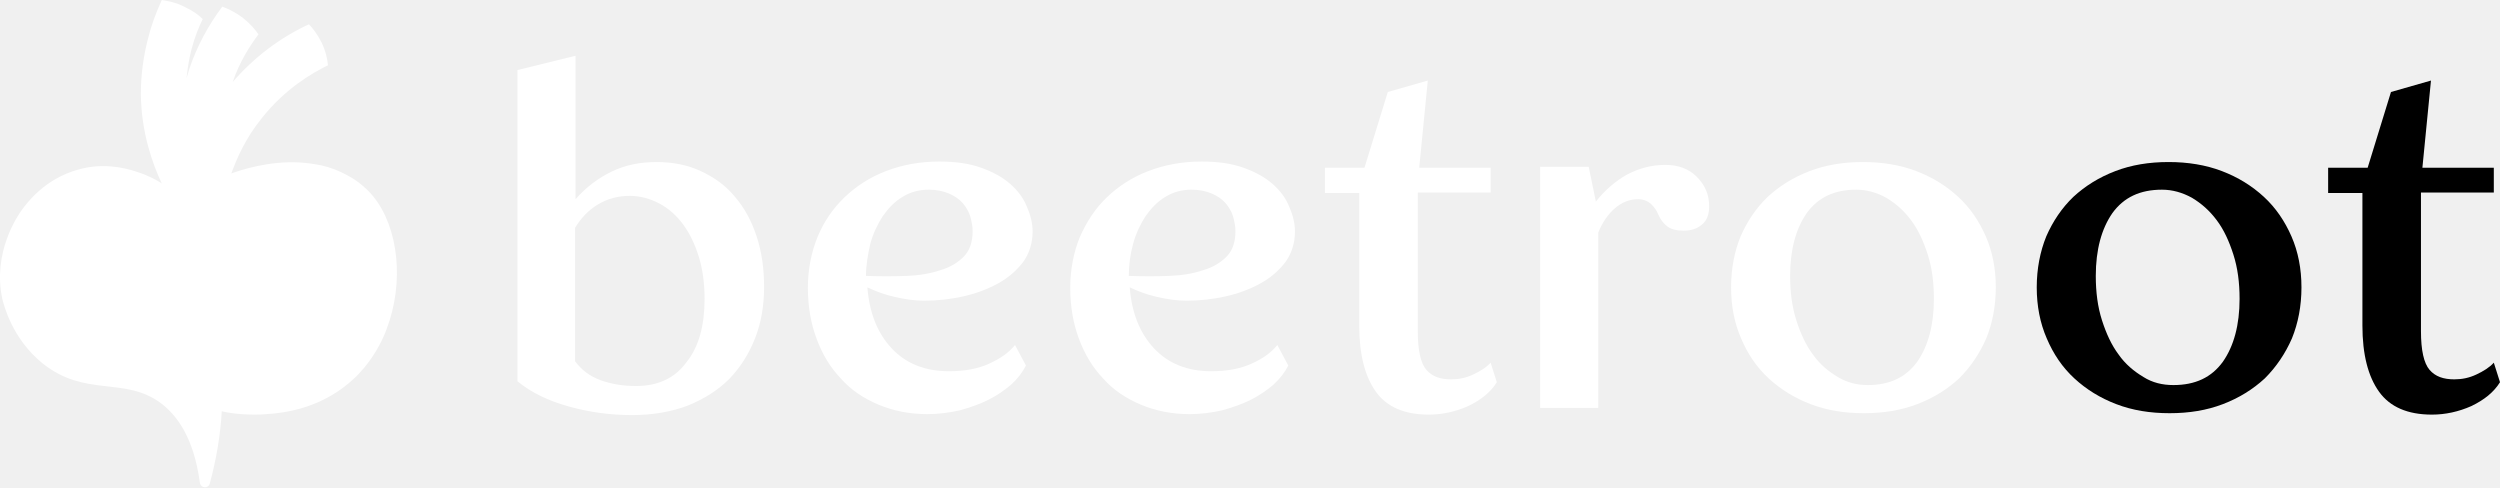
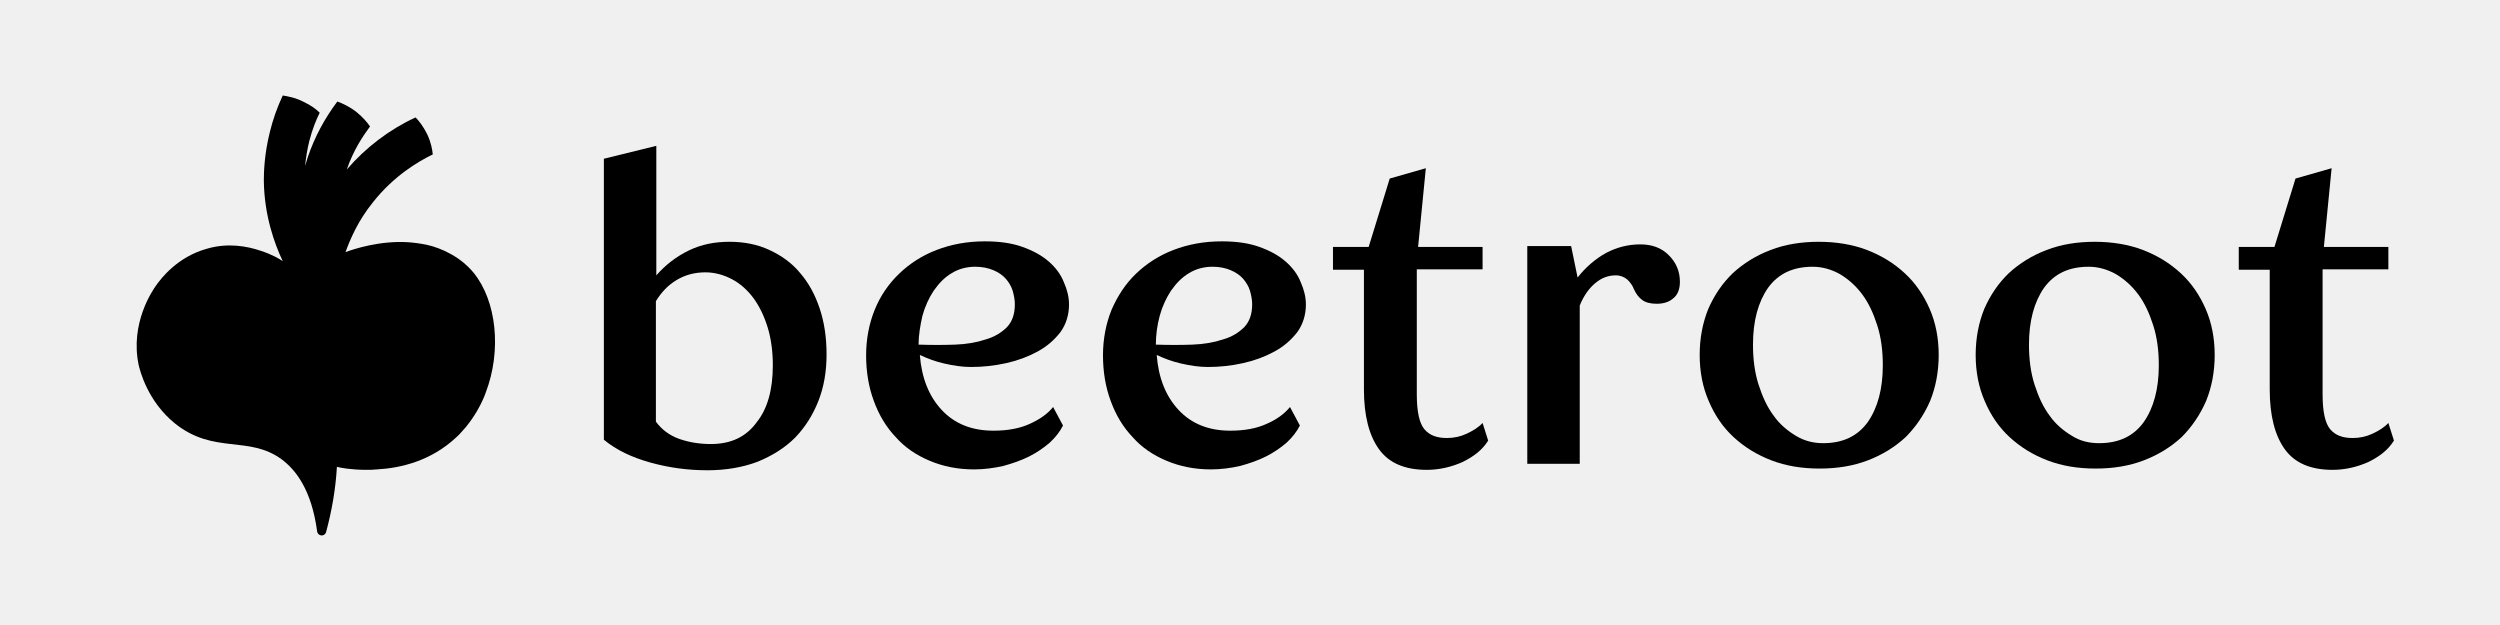
- <svg xmlns="http://www.w3.org/2000/svg" width="118" height="23" viewBox="0 0 118 23" fill="none">
-   <path d="M24.424 3.307L27.166 2.632V9.402C27.66 8.84 28.222 8.413 28.873 8.098C29.525 7.783 30.222 7.648 30.986 7.648C31.75 7.648 32.447 7.783 33.076 8.075C33.705 8.368 34.244 8.75 34.671 9.267C35.121 9.785 35.458 10.392 35.705 11.134C35.952 11.877 36.065 12.664 36.065 13.541C36.065 14.418 35.93 15.228 35.638 15.97C35.346 16.713 34.941 17.343 34.424 17.883C33.885 18.422 33.233 18.827 32.469 19.142C31.705 19.434 30.806 19.592 29.84 19.592C28.806 19.592 27.817 19.457 26.851 19.187C25.884 18.917 25.076 18.535 24.424 17.995V3.307ZM33.256 14.104C33.256 13.384 33.166 12.709 32.986 12.124C32.806 11.539 32.559 11.022 32.244 10.595C31.93 10.167 31.548 9.83 31.121 9.605C30.694 9.38 30.222 9.245 29.727 9.245C29.166 9.245 28.671 9.38 28.222 9.65C27.772 9.92 27.435 10.28 27.143 10.752V17.05C27.458 17.478 27.862 17.77 28.357 17.95C28.873 18.13 29.413 18.22 30.02 18.22C31.076 18.22 31.862 17.837 32.402 17.095C32.986 16.375 33.256 15.363 33.256 14.104Z" fill="white" />
-   <path d="M48.425 17.252C48.267 17.567 48.043 17.86 47.728 18.152C47.413 18.422 47.054 18.669 46.65 18.872C46.245 19.074 45.795 19.232 45.301 19.367C44.807 19.479 44.29 19.547 43.773 19.547C42.919 19.547 42.155 19.389 41.458 19.097C40.762 18.804 40.155 18.399 39.683 17.86C39.188 17.342 38.806 16.712 38.537 15.97C38.267 15.25 38.132 14.441 38.132 13.586C38.132 12.731 38.29 11.921 38.582 11.201C38.874 10.482 39.301 9.852 39.863 9.312C40.402 8.795 41.054 8.367 41.818 8.075C42.582 7.782 43.413 7.625 44.335 7.625C45.099 7.625 45.751 7.715 46.312 7.917C46.874 8.12 47.324 8.367 47.683 8.682C48.043 8.997 48.312 9.357 48.47 9.762C48.65 10.167 48.739 10.549 48.739 10.932C48.739 11.471 48.582 11.966 48.29 12.371C47.975 12.776 47.593 13.113 47.099 13.383C46.605 13.653 46.065 13.856 45.458 13.991C44.852 14.126 44.245 14.193 43.616 14.193C43.166 14.193 42.717 14.126 42.222 14.013C41.728 13.901 41.323 13.743 40.941 13.563C41.031 14.755 41.413 15.723 42.087 16.442C42.762 17.162 43.661 17.522 44.784 17.522C45.526 17.522 46.155 17.41 46.694 17.162C47.234 16.915 47.616 16.645 47.908 16.285L48.425 17.252ZM40.874 13.023C41.548 13.046 42.177 13.046 42.784 13.023C43.391 13.001 43.908 12.911 44.38 12.754C44.852 12.619 45.211 12.394 45.503 12.101C45.773 11.809 45.908 11.426 45.908 10.909C45.908 10.684 45.863 10.459 45.795 10.212C45.728 9.987 45.593 9.762 45.436 9.582C45.279 9.402 45.054 9.245 44.784 9.132C44.515 9.02 44.2 8.952 43.84 8.952C43.391 8.952 42.964 9.065 42.604 9.29C42.222 9.514 41.93 9.829 41.66 10.212C41.413 10.594 41.211 11.021 41.076 11.516C40.964 12.011 40.874 12.529 40.874 13.023Z" fill="white" />
-   <path d="M60.807 17.252C60.65 17.567 60.425 17.86 60.111 18.152C59.796 18.422 59.436 18.669 59.032 18.872C58.627 19.074 58.178 19.232 57.683 19.367C57.189 19.479 56.672 19.547 56.155 19.547C55.301 19.547 54.537 19.389 53.841 19.097C53.144 18.804 52.537 18.399 52.065 17.86C51.571 17.342 51.189 16.712 50.919 15.97C50.65 15.25 50.515 14.441 50.515 13.586C50.515 12.731 50.672 11.921 50.964 11.201C51.279 10.482 51.683 9.852 52.245 9.312C52.784 8.795 53.436 8.367 54.2 8.075C54.964 7.782 55.796 7.625 56.717 7.625C57.481 7.625 58.133 7.715 58.695 7.917C59.257 8.12 59.706 8.367 60.066 8.682C60.425 8.997 60.695 9.357 60.852 9.762C61.032 10.167 61.122 10.549 61.122 10.932C61.122 11.471 60.964 11.966 60.672 12.371C60.358 12.776 59.976 13.113 59.481 13.383C58.987 13.653 58.447 13.856 57.841 13.991C57.234 14.126 56.627 14.193 55.998 14.193C55.548 14.193 55.099 14.126 54.605 14.013C54.11 13.901 53.706 13.743 53.324 13.563C53.414 14.755 53.796 15.723 54.47 16.442C55.144 17.162 56.043 17.522 57.167 17.522C57.908 17.522 58.537 17.41 59.077 17.162C59.594 16.937 59.998 16.645 60.29 16.285L60.807 17.252ZM53.279 13.023C53.953 13.046 54.582 13.046 55.189 13.023C55.796 13.001 56.313 12.911 56.785 12.754C57.256 12.619 57.616 12.394 57.908 12.101C58.178 11.809 58.313 11.426 58.313 10.909C58.313 10.684 58.268 10.459 58.2 10.212C58.133 9.987 57.998 9.762 57.841 9.582C57.683 9.402 57.459 9.245 57.189 9.132C56.919 9.02 56.605 8.952 56.245 8.952C55.796 8.952 55.369 9.065 55.009 9.29C54.627 9.514 54.335 9.829 54.065 10.212C53.818 10.594 53.616 11.021 53.481 11.516C53.346 12.011 53.279 12.529 53.279 13.023Z" fill="white" />
-   <path d="M62.538 7.918H64.403L65.504 4.342L67.392 3.802L66.987 7.918H70.358V9.088H66.92V15.633C66.92 16.533 67.055 17.14 67.324 17.455C67.594 17.77 67.976 17.905 68.493 17.905C68.852 17.905 69.189 17.838 69.527 17.68C69.864 17.523 70.156 17.343 70.358 17.118L70.65 18.04C70.358 18.512 69.909 18.872 69.302 19.165C68.695 19.435 68.066 19.57 67.437 19.57C66.29 19.57 65.459 19.21 64.942 18.49C64.425 17.77 64.156 16.735 64.156 15.363V9.11H62.538V7.918Z" fill="white" />
-   <path d="M78.606 7.783C79.212 7.783 79.707 7.963 80.089 8.346C80.471 8.728 80.673 9.178 80.673 9.74C80.673 10.123 80.561 10.415 80.336 10.595C80.111 10.797 79.819 10.887 79.46 10.887C79.123 10.887 78.875 10.82 78.695 10.685C78.516 10.55 78.381 10.37 78.269 10.123C78.201 9.943 78.089 9.785 77.931 9.628C77.774 9.493 77.572 9.403 77.325 9.403C76.92 9.403 76.561 9.538 76.224 9.83C75.909 10.1 75.639 10.482 75.437 10.977V19.255H72.695V7.873H74.987L75.325 9.515C75.752 8.975 76.246 8.548 76.808 8.233C77.37 7.941 77.954 7.783 78.606 7.783Z" fill="white" />
-   <path d="M87.932 7.648C88.831 7.648 89.685 7.783 90.449 8.076C91.213 8.368 91.865 8.773 92.427 9.29C92.988 9.808 93.415 10.438 93.73 11.157C94.044 11.877 94.202 12.687 94.202 13.564C94.202 14.441 94.044 15.251 93.752 15.971C93.438 16.691 93.011 17.321 92.471 17.86C91.91 18.378 91.258 18.783 90.494 19.075C89.73 19.368 88.898 19.503 87.977 19.503C87.055 19.503 86.224 19.368 85.46 19.075C84.696 18.783 84.044 18.378 83.482 17.86C82.921 17.343 82.494 16.713 82.179 15.971C81.864 15.251 81.707 14.441 81.707 13.564C81.707 12.687 81.864 11.877 82.156 11.157C82.471 10.438 82.898 9.808 83.437 9.29C83.999 8.773 84.651 8.368 85.415 8.076C86.179 7.783 87.011 7.648 87.932 7.648ZM88.157 18.175C89.19 18.175 89.954 17.816 90.494 17.073C91.011 16.331 91.28 15.341 91.28 14.104C91.28 13.339 91.191 12.642 90.988 12.012C90.786 11.382 90.539 10.842 90.202 10.393C89.865 9.943 89.483 9.605 89.033 9.335C88.584 9.088 88.112 8.953 87.617 8.953C86.584 8.953 85.82 9.313 85.28 10.055C84.763 10.797 84.494 11.787 84.494 13.024C84.494 13.789 84.584 14.486 84.786 15.116C84.988 15.746 85.235 16.286 85.572 16.736C85.887 17.186 86.291 17.523 86.741 17.793C87.19 18.063 87.662 18.175 88.157 18.175Z" fill="white" />
-   <path d="M102.359 7.648C103.258 7.648 104.112 7.783 104.876 8.076C105.64 8.368 106.292 8.773 106.854 9.29C107.416 9.808 107.843 10.438 108.157 11.157C108.472 11.877 108.629 12.687 108.629 13.564C108.629 14.441 108.472 15.251 108.18 15.971C107.865 16.691 107.438 17.321 106.899 17.86C106.337 18.378 105.685 18.783 104.921 19.075C104.157 19.368 103.326 19.503 102.404 19.503C101.483 19.503 100.651 19.368 99.887 19.075C99.123 18.783 98.471 18.378 97.91 17.86C97.348 17.343 96.921 16.713 96.606 15.971C96.292 15.251 96.134 14.441 96.134 13.564C96.134 12.687 96.292 11.877 96.584 11.157C96.898 10.438 97.325 9.808 97.865 9.29C98.427 8.773 99.078 8.368 99.842 8.076C100.606 7.783 101.438 7.648 102.359 7.648ZM102.584 18.175C103.618 18.175 104.382 17.816 104.921 17.073C105.438 16.331 105.708 15.341 105.708 14.104C105.708 13.339 105.618 12.642 105.415 12.012C105.213 11.382 104.966 10.842 104.629 10.393C104.292 9.943 103.91 9.605 103.46 9.335C103.011 9.088 102.539 8.953 102.045 8.953C101.011 8.953 100.247 9.313 99.707 10.055C99.191 10.797 98.921 11.787 98.921 13.024C98.921 13.789 99.011 14.486 99.213 15.116C99.415 15.746 99.662 16.286 100 16.736C100.314 17.186 100.719 17.523 101.168 17.793C101.595 18.063 102.067 18.175 102.584 18.175Z" fill="black" />
-   <path d="M109.888 7.918H111.753L112.854 4.342L114.742 3.802L114.337 7.918H117.708V9.088H114.27V15.633C114.27 16.533 114.405 17.14 114.674 17.455C114.944 17.77 115.326 17.905 115.843 17.905C116.203 17.905 116.54 17.838 116.877 17.68C117.214 17.523 117.506 17.343 117.708 17.118L118 18.04C117.708 18.512 117.259 18.872 116.652 19.165C116.045 19.435 115.416 19.57 114.787 19.57C113.641 19.57 112.809 19.21 112.292 18.49C111.775 17.77 111.506 16.735 111.506 15.363V9.11H109.888V7.918Z" fill="black" />
-   <path d="M17.614 9.267C17.502 9.132 17.255 8.84 16.805 8.525C16.671 8.435 16.536 8.345 16.401 8.278C15.996 8.053 15.569 7.895 15.165 7.805C14.828 7.738 14.513 7.693 14.176 7.67C12.693 7.58 11.345 8.03 10.918 8.188C11.165 7.513 11.569 6.546 12.356 5.578C13.457 4.184 14.738 3.442 15.48 3.082C15.457 2.834 15.39 2.452 15.188 2.024C14.985 1.62 14.761 1.327 14.581 1.147C13.21 1.777 11.974 2.722 10.985 3.869C11.322 2.879 11.817 2.137 12.199 1.62C12.064 1.417 11.817 1.125 11.479 0.855C11.097 0.562 10.738 0.405 10.491 0.315C9.817 1.215 9.3 2.182 8.94 3.239C8.895 3.397 8.85 3.531 8.805 3.689C8.85 3.239 8.918 2.812 9.03 2.362C9.187 1.754 9.39 1.26 9.569 0.9C9.39 0.72 9.12 0.517 8.738 0.337C8.311 0.112 7.906 0.045 7.637 0C7.345 0.63 7.12 1.26 6.962 1.912C6.67 3.082 6.648 4.026 6.648 4.454C6.67 6.276 7.21 7.76 7.637 8.66C7.479 8.548 7.052 8.3 6.491 8.12C5.771 7.873 4.76 7.693 3.681 8.008C2.131 8.435 1.277 9.56 1.007 9.942C0.85 10.167 -0.364 11.899 0.108 14.104C0.176 14.373 0.558 15.97 1.996 17.14C4.041 18.782 5.861 17.747 7.592 19.029C8.311 19.569 9.142 20.604 9.434 22.786C9.479 23.056 9.839 23.078 9.906 22.808C10.198 21.729 10.401 20.582 10.468 19.412C10.626 19.457 11.21 19.569 11.996 19.569C12.176 19.569 12.356 19.569 12.558 19.547C13.817 19.479 15.39 19.097 16.693 17.882C16.85 17.747 16.985 17.59 17.12 17.433C17.165 17.387 17.21 17.343 17.255 17.275C17.637 16.803 17.952 16.263 18.176 15.723C18.199 15.655 18.221 15.611 18.244 15.543C19.098 13.316 18.806 10.729 17.614 9.267Z" fill="white" />
+ <svg xmlns="http://www.w3.org/2000/svg" xml:space="preserve" width="158.75mm" height="39.687mm" version="1.1" style="shape-rendering:geometricPrecision; text-rendering:geometricPrecision; image-rendering:optimizeQuality; fill-rule:evenodd; clip-rule:evenodd" viewBox="0 0 15874.98 3968.74">
+   <defs>
+     <style type="text/css">
+    
+     .fil0 {fill:black;fill-rule:nonzero}
+    
+   </style>
+   </defs>
+   <g id="Слой_x0020_1">
+     <path class="fil0" d="M3834.54 1008.02l333.04 -82 0 822.46c60.05,-68.31 128.32,-120.24 207.47,-158.48 79.16,-38.25 163.82,-54.64 256.6,-54.64 92.84,0 177.45,16.39 253.89,51.93 76.45,35.49 141.96,81.95 193.84,144.8 54.59,62.86 95.54,136.63 125.57,226.81 30.03,90.17 43.66,185.8 43.66,292.36 0,106.56 -16.39,204.9 -51.88,295.07 -35.49,90.17 -84.61,166.71 -147.37,232.27 -65.57,65.56 -144.72,114.78 -237.55,153.02 -92.79,35.49 -201.96,54.64 -319.36,54.64 -125.57,0 -245.67,-16.39 -363.07,-49.17 -117.39,-32.78 -215.69,-79.25 -294.84,-144.85l0 -1784.22zm1072.86 1311.51c0,-87.42 -10.93,-169.37 -32.78,-240.44 -21.86,-71.02 -51.88,-133.88 -90.08,-185.8 -38.25,-51.88 -84.62,-92.88 -136.5,-120.2 -51.88,-27.32 -109.17,-43.75 -169.23,-43.75 -68.27,0 -128.32,16.43 -182.91,49.21 -54.59,32.79 -95.54,76.49 -131.03,133.88l0 765.07c38.2,51.93 87.32,87.42 147.38,109.27 62.8,21.9 128.32,32.83 202.01,32.83 128.32,0 223.86,-46.46 289.38,-136.63 70.98,-87.47 103.76,-210.42 103.76,-363.44z" />
+     <path class="fil0" d="M6750.06 2702.02c-19.1,38.29 -46.42,73.78 -84.66,109.31 -38.2,32.79 -81.86,62.86 -130.99,87.47 -49.17,24.56 -103.76,43.7 -163.81,60.09 -60.05,13.64 -122.86,21.86 -185.62,21.86 -103.76,0 -196.55,-19.15 -281.16,-54.64 -84.66,-35.53 -158.35,-84.7 -215.7,-150.31 -60.05,-62.85 -106.46,-139.34 -139.2,-229.51 -32.78,-87.42 -49.13,-185.81 -49.13,-289.61 0,-103.85 19.1,-202.2 54.59,-289.66 35.49,-87.41 87.33,-163.95 155.6,-229.51 65.51,-62.85 144.67,-114.78 237.5,-150.27 92.79,-35.53 193.79,-54.68 305.72,-54.68 92.84,0 171.99,10.93 240.26,35.54 68.22,24.6 122.81,54.63 166.52,92.92 43.66,38.25 76.4,81.95 95.54,131.12 21.81,49.22 32.74,95.64 32.74,142.1 0,65.56 -19.1,125.71 -54.59,174.88 -38.25,49.17 -84.62,90.17 -144.67,122.95 -60.05,32.78 -125.57,57.39 -199.3,73.78 -73.69,16.39 -147.42,24.56 -223.82,24.56 -54.64,0 -109.22,-8.17 -169.28,-21.81 -60.05,-13.68 -109.17,-32.82 -155.59,-54.68 10.93,144.85 57.34,262.34 139.2,349.76 81.91,87.46 191.13,131.17 327.58,131.17 90.13,0 166.57,-13.69 232.04,-43.71 65.56,-30.07 111.93,-62.85 147.42,-106.61l62.81 117.49zm-917.22 -513.66c81.86,2.71 158.3,2.71 232.03,0 73.69,-2.75 136.5,-13.68 193.8,-32.78 57.34,-16.39 101,-43.75 136.49,-79.24 32.78,-35.54 49.13,-82 49.13,-144.81 0,-27.36 -5.47,-54.68 -13.64,-84.7 -8.17,-27.37 -24.56,-54.69 -43.66,-76.54 -19.15,-21.85 -46.42,-41 -79.2,-54.63 -32.73,-13.69 -70.98,-21.86 -114.64,-21.86 -54.59,0 -106.47,13.64 -150.13,40.96 -46.42,27.36 -81.91,65.6 -114.64,112.07 -30.03,46.41 -54.59,98.34 -70.98,158.44 -13.68,60.14 -24.56,122.99 -24.56,183.09z" />
+     <path class="fil0" d="M8254.17 2702.02c-19.1,38.29 -46.37,73.78 -84.62,109.31 -38.2,32.79 -81.9,62.86 -131.03,87.47 -49.13,24.56 -103.71,43.7 -163.81,60.09 -60.05,13.64 -122.82,21.86 -185.62,21.86 -103.72,0 -196.55,-19.15 -281.17,-54.64 -84.61,-35.53 -158.3,-84.7 -215.64,-150.31 -60.05,-62.85 -106.47,-139.34 -139.21,-229.51 -32.78,-87.42 -49.17,-185.81 -49.17,-289.61 0,-103.85 19.1,-202.2 54.59,-289.66 38.25,-87.41 87.37,-163.95 155.6,-229.51 65.56,-62.85 144.71,-114.78 237.54,-150.27 92.79,-35.53 193.8,-54.68 305.73,-54.68 92.83,0 171.98,10.93 240.21,35.54 68.27,24.6 122.86,54.63 166.52,92.92 43.71,38.25 76.44,81.95 95.54,131.12 21.85,49.22 32.78,95.64 32.78,142.1 0,65.56 -19.14,125.71 -54.59,174.88 -38.24,49.17 -84.66,90.17 -144.71,122.95 -60.05,32.78 -125.57,57.39 -199.26,73.78 -73.73,16.39 -147.42,24.56 -223.86,24.56 -54.59,0 -109.18,-8.17 -169.23,-21.81 -60.05,-13.68 -109.23,-32.82 -155.64,-54.68 10.92,144.85 57.34,262.34 139.25,349.76 81.9,87.46 191.08,131.17 327.58,131.17 90.07,0 166.52,-13.69 232.03,-43.71 62.81,-27.36 111.94,-62.85 147.43,-106.61l62.76 117.49zm-914.47 -513.66c81.86,2.71 158.3,2.71 232.04,0 73.69,-2.75 136.49,-13.68 193.79,-32.78 57.34,-16.39 101.01,-43.75 136.49,-79.24 32.79,-35.54 49.18,-82 49.18,-144.81 0,-27.36 -5.51,-54.68 -13.69,-84.7 -8.17,-27.37 -24.56,-54.69 -43.66,-76.54 -19.14,-21.85 -46.41,-41 -79.19,-54.63 -32.74,-13.69 -70.98,-21.86 -114.65,-21.86 -54.58,0 -106.46,13.64 -150.13,40.96 -46.41,27.36 -81.9,65.6 -114.64,112.07 -30.02,46.41 -54.59,98.34 -70.98,158.44 -16.39,60.14 -24.56,122.99 -24.56,183.09z" />
+     <path class="fil0" d="M8464.4 1568.19l226.57 0 133.79 -434.46 229.28 -65.56 -49.13 500.02 409.49 0 0 142.09 -417.71 0 0 795.1c0,109.32 16.39,183.1 49.18,221.34 32.73,38.24 79.15,54.63 141.95,54.63 43.67,0 84.62,-8.21 125.57,-27.31 40.95,-19.15 76.4,-41 101.01,-68.32l35.44 112.03c-35.44,57.38 -90.08,101.09 -163.77,136.63 -73.68,32.78 -150.13,49.17 -226.57,49.17 -139.25,0 -240.25,-43.71 -303.02,-131.17 -62.8,-87.42 -95.54,-213.12 -95.54,-379.78l0 -759.61 -196.54 0 0 -144.8z" />
+     <path class="fil0" d="M10416.23 1551.8c73.74,0 133.79,21.85 180.16,68.31 46.42,46.47 70.98,101.1 70.98,169.42 0,46.41 -13.64,81.95 -40.91,103.8 -27.32,24.61 -62.8,35.54 -106.47,35.54 -40.95,0 -70.98,-8.22 -92.83,-24.61 -21.85,-16.39 -38.2,-38.24 -51.88,-68.32 -8.17,-21.85 -21.81,-40.95 -40.95,-60.09 -19.1,-16.39 -43.66,-27.32 -73.69,-27.32 -49.13,0 -92.83,16.39 -133.74,51.92 -38.25,32.79 -70.98,79.25 -95.54,139.35l0 1005.5 -333.09 0 0 -1382.58 278.45 0 40.96 199.49c51.88,-65.61 111.93,-117.53 180.15,-155.78 68.27,-35.49 139.25,-54.63 218.4,-54.63z" />
+     <path class="fil0" d="M11549.15 1535.41c109.22,0 212.93,16.39 305.77,51.92 92.78,35.54 171.98,84.71 240.21,147.56 68.22,62.86 120.1,139.34 158.35,226.81 38.19,87.41 57.29,185.8 57.29,292.36 0,106.56 -19.1,204.9 -54.59,292.37 -38.19,87.41 -90.07,163.95 -155.59,229.51 -68.27,62.85 -147.42,112.02 -240.25,147.56 -92.79,35.49 -193.8,51.88 -305.73,51.88 -111.93,0 -212.94,-16.39 -305.72,-51.88 -92.84,-35.54 -171.99,-84.71 -240.26,-147.56 -68.22,-62.86 -120.1,-139.34 -158.3,-229.51 -38.25,-87.47 -57.35,-185.81 -57.35,-292.37 0,-106.56 19.1,-204.95 54.59,-292.36 38.25,-87.47 90.08,-163.95 155.6,-226.81 68.27,-62.85 147.42,-112.02 240.25,-147.56 92.79,-35.53 193.79,-51.92 305.73,-51.92zm27.31 1278.77c125.57,0 218.36,-43.71 283.88,-133.88 62.8,-90.17 95.58,-210.41 95.58,-360.68 0,-92.92 -10.92,-177.58 -35.53,-254.12 -24.57,-76.49 -54.59,-142.09 -95.54,-196.73 -40.91,-54.63 -87.33,-95.63 -141.92,-128.41 -54.59,-30.08 -111.93,-46.47 -171.98,-46.47 -125.57,0 -218.4,43.71 -283.92,133.88 -62.81,90.17 -95.54,210.41 -95.54,360.68 0,92.93 10.93,177.63 35.49,254.12 24.56,76.49 54.59,142.1 95.54,196.73 38.2,54.64 87.37,95.64 141.96,128.42 54.59,32.83 111.93,46.46 171.98,46.46z" />
+     <path class="fil0" d="M13301.68 1535.41c109.18,0 212.94,16.39 305.73,51.92 92.83,35.54 172.03,84.71 240.3,147.56 68.27,62.86 120.1,139.34 158.26,226.81 38.29,87.41 57.34,185.8 57.34,292.36 0,106.56 -19.05,204.9 -54.54,292.37 -38.25,87.41 -90.13,163.95 -155.6,229.51 -68.27,62.85 -147.47,112.02 -240.3,147.56 -92.79,35.49 -193.75,51.88 -305.72,51.88 -111.89,0 -212.94,-16.39 -305.73,-51.88 -92.83,-35.54 -171.98,-84.71 -240.25,-147.56 -68.23,-62.86 -120.11,-139.34 -158.31,-229.51 -38.24,-87.47 -57.34,-185.81 -57.34,-292.37 0,-106.56 19.1,-204.95 54.59,-292.36 38.24,-87.47 90.08,-163.95 155.64,-226.81 68.22,-62.85 147.37,-112.02 240.21,-147.56 92.78,-35.53 193.84,-51.92 305.72,-51.92zm27.32 1278.77c125.61,0 218.4,-43.71 283.87,-133.88 62.81,-90.17 95.63,-210.41 95.63,-360.68 0,-92.92 -10.97,-177.58 -35.62,-254.12 -24.52,-76.49 -54.55,-142.09 -95.45,-196.73 -40.96,-54.63 -87.37,-95.63 -142.01,-128.41 -54.54,-30.08 -111.88,-46.47 -171.89,-46.47 -125.61,0 -218.4,43.71 -283.96,133.88 -62.76,90.17 -95.55,210.41 -95.55,360.68 0,92.93 10.93,177.63 35.49,254.12 24.57,76.49 54.59,142.1 95.55,196.73 38.19,54.64 87.41,95.64 141.96,128.42 51.83,32.83 109.17,46.46 171.98,46.46z" />
+     <path class="fil0" d="M14216.24 1568.19l226.57 0 133.74 -434.46 229.33 -65.56 -49.21 500.02 409.53 0 0 142.09 -417.66 0 0 795.1c0,109.32 16.39,183.1 49.08,221.34 32.83,38.24 79.2,54.63 142,54.63 43.76,0 84.66,-8.21 125.62,-27.31 40.95,-19.15 76.39,-41 100.96,-68.32l35.44 112.03c-35.44,57.38 -89.99,101.09 -163.72,136.63 -73.73,32.78 -150.18,49.17 -226.57,49.17 -139.21,0 -240.26,-43.71 -303.07,-131.17 -62.8,-87.42 -95.49,-213.12 -95.49,-379.78l0 -759.61 -196.55 0 0 -144.8z" />
+     <path class="fil0" d="M3007.39 1732.09c-13.63,-16.39 -43.66,-51.92 -98.29,-90.17 -16.35,-10.93 -32.74,-21.85 -49.13,-30.07 -49.12,-27.32 -101,-46.46 -150.13,-57.39 -40.95,-8.17 -79.15,-13.64 -120.1,-16.39 -180.21,-10.93 -343.97,43.71 -395.85,62.85 30.02,-81.95 79.2,-199.44 174.69,-316.97 133.79,-169.37 289.38,-259.54 379.46,-303.29 -2.71,-30.03 -10.93,-76.49 -35.49,-128.42 -24.56,-49.17 -51.83,-84.7 -73.69,-106.56 -166.52,76.54 -316.65,191.27 -436.75,330.61 40.9,-120.19 101,-210.37 147.37,-273.22 -16.34,-24.61 -46.37,-60.1 -87.32,-92.92 -46.42,-35.49 -90.08,-54.64 -120.15,-65.56 -81.86,109.31 -144.67,226.8 -188.33,355.21 -5.46,19.15 -10.93,35.54 -16.39,54.64 5.46,-54.64 13.63,-106.56 27.32,-161.2 19.09,-73.78 43.66,-133.88 65.51,-177.63 -21.85,-21.85 -54.63,-46.42 -101,-68.27 -51.88,-27.36 -101.01,-35.54 -133.79,-41 -35.49,76.49 -62.76,153.02 -81.91,232.27 -35.49,142.05 -38.19,256.83 -38.19,308.75 2.7,221.3 68.22,401.64 120.1,510.95 -19.1,-13.68 -70.98,-43.71 -139.2,-65.56 -87.37,-30.07 -210.23,-51.93 -341.26,-13.68 -188.33,51.92 -292.09,188.51 -324.83,234.97 -19.1,27.32 -166.52,237.73 -109.22,505.49 8.22,32.83 54.63,226.8 229.33,368.9 248.42,199.44 469.53,73.78 679.72,229.51 87.37,65.56 188.37,191.27 223.86,456.32 5.46,32.78 49.13,35.53 57.34,2.71 35.45,-131.13 60.06,-270.52 68.23,-412.57 19.1,5.47 90.08,19.1 185.62,19.1 21.85,0 43.66,0 68.27,-2.71 152.84,-8.21 343.92,-54.68 502.27,-202.19 19.1,-16.39 35.49,-35.54 51.88,-54.68 5.47,-5.46 10.93,-10.93 16.39,-19.1 46.37,-57.39 84.62,-122.95 111.89,-188.56 2.75,-8.17 5.46,-13.63 8.22,-21.85 103.71,-270.51 68.22,-584.73 -76.45,-762.32z" />
+   </g>
</svg>
